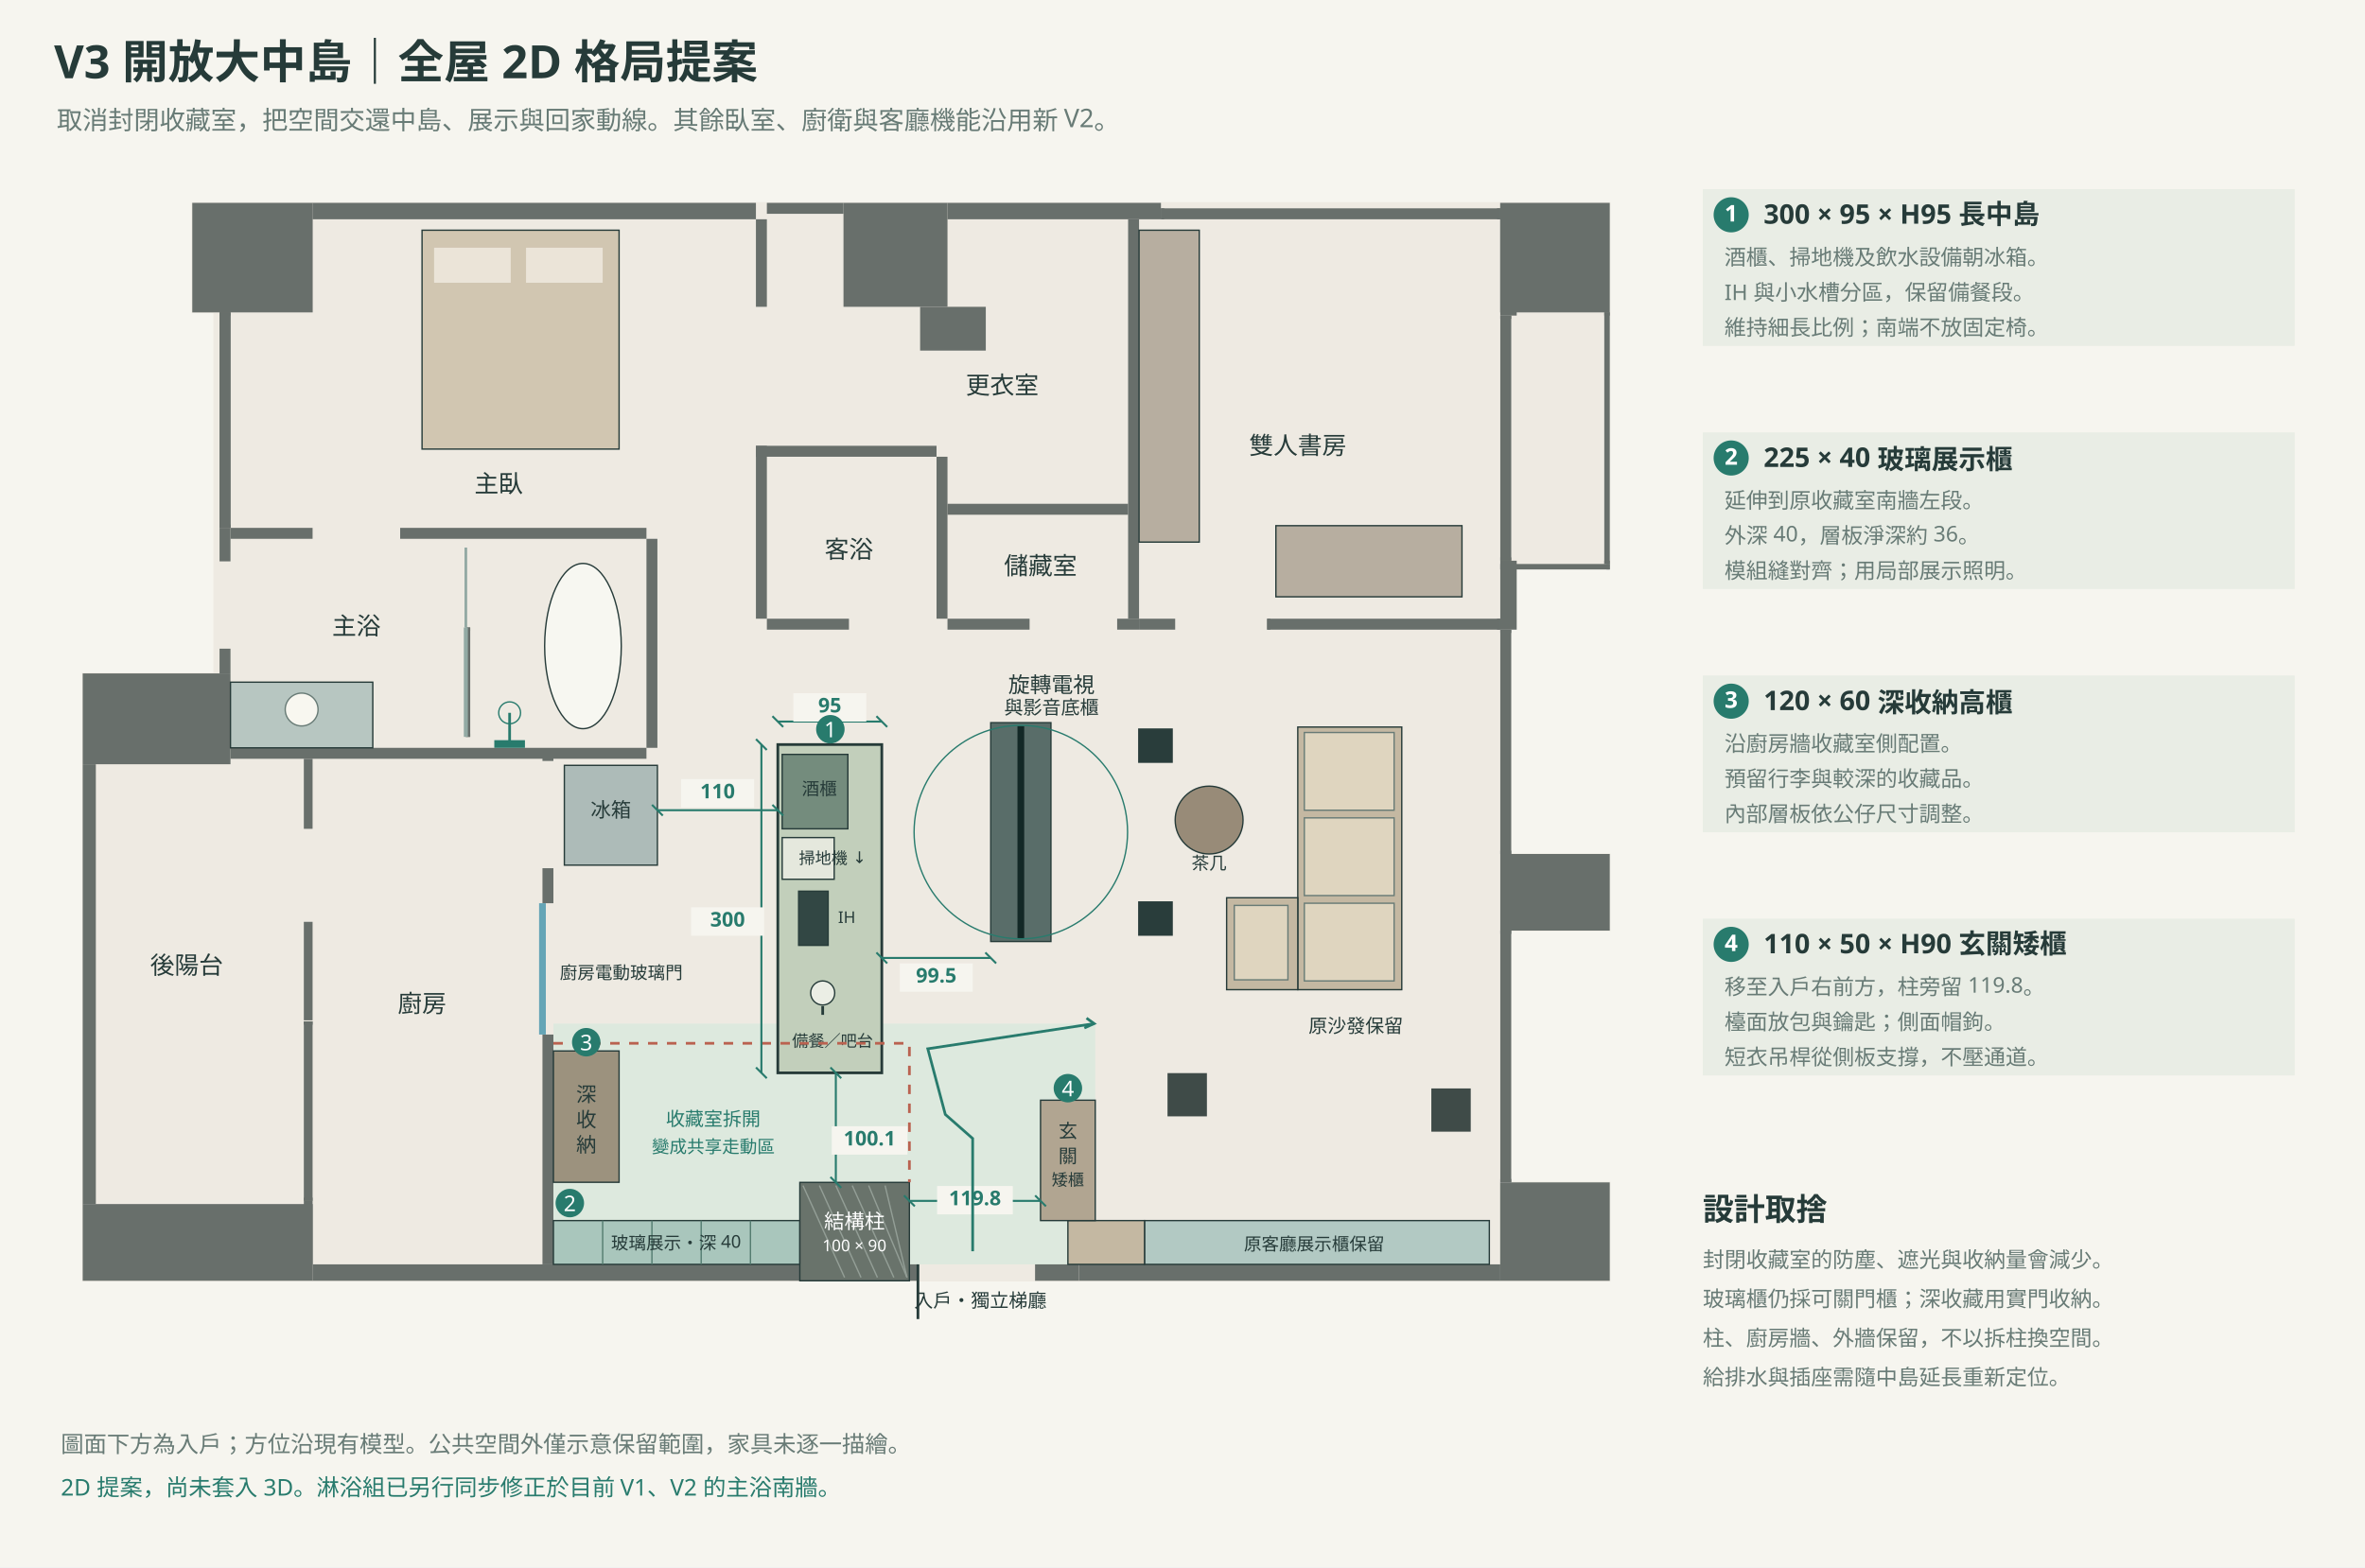
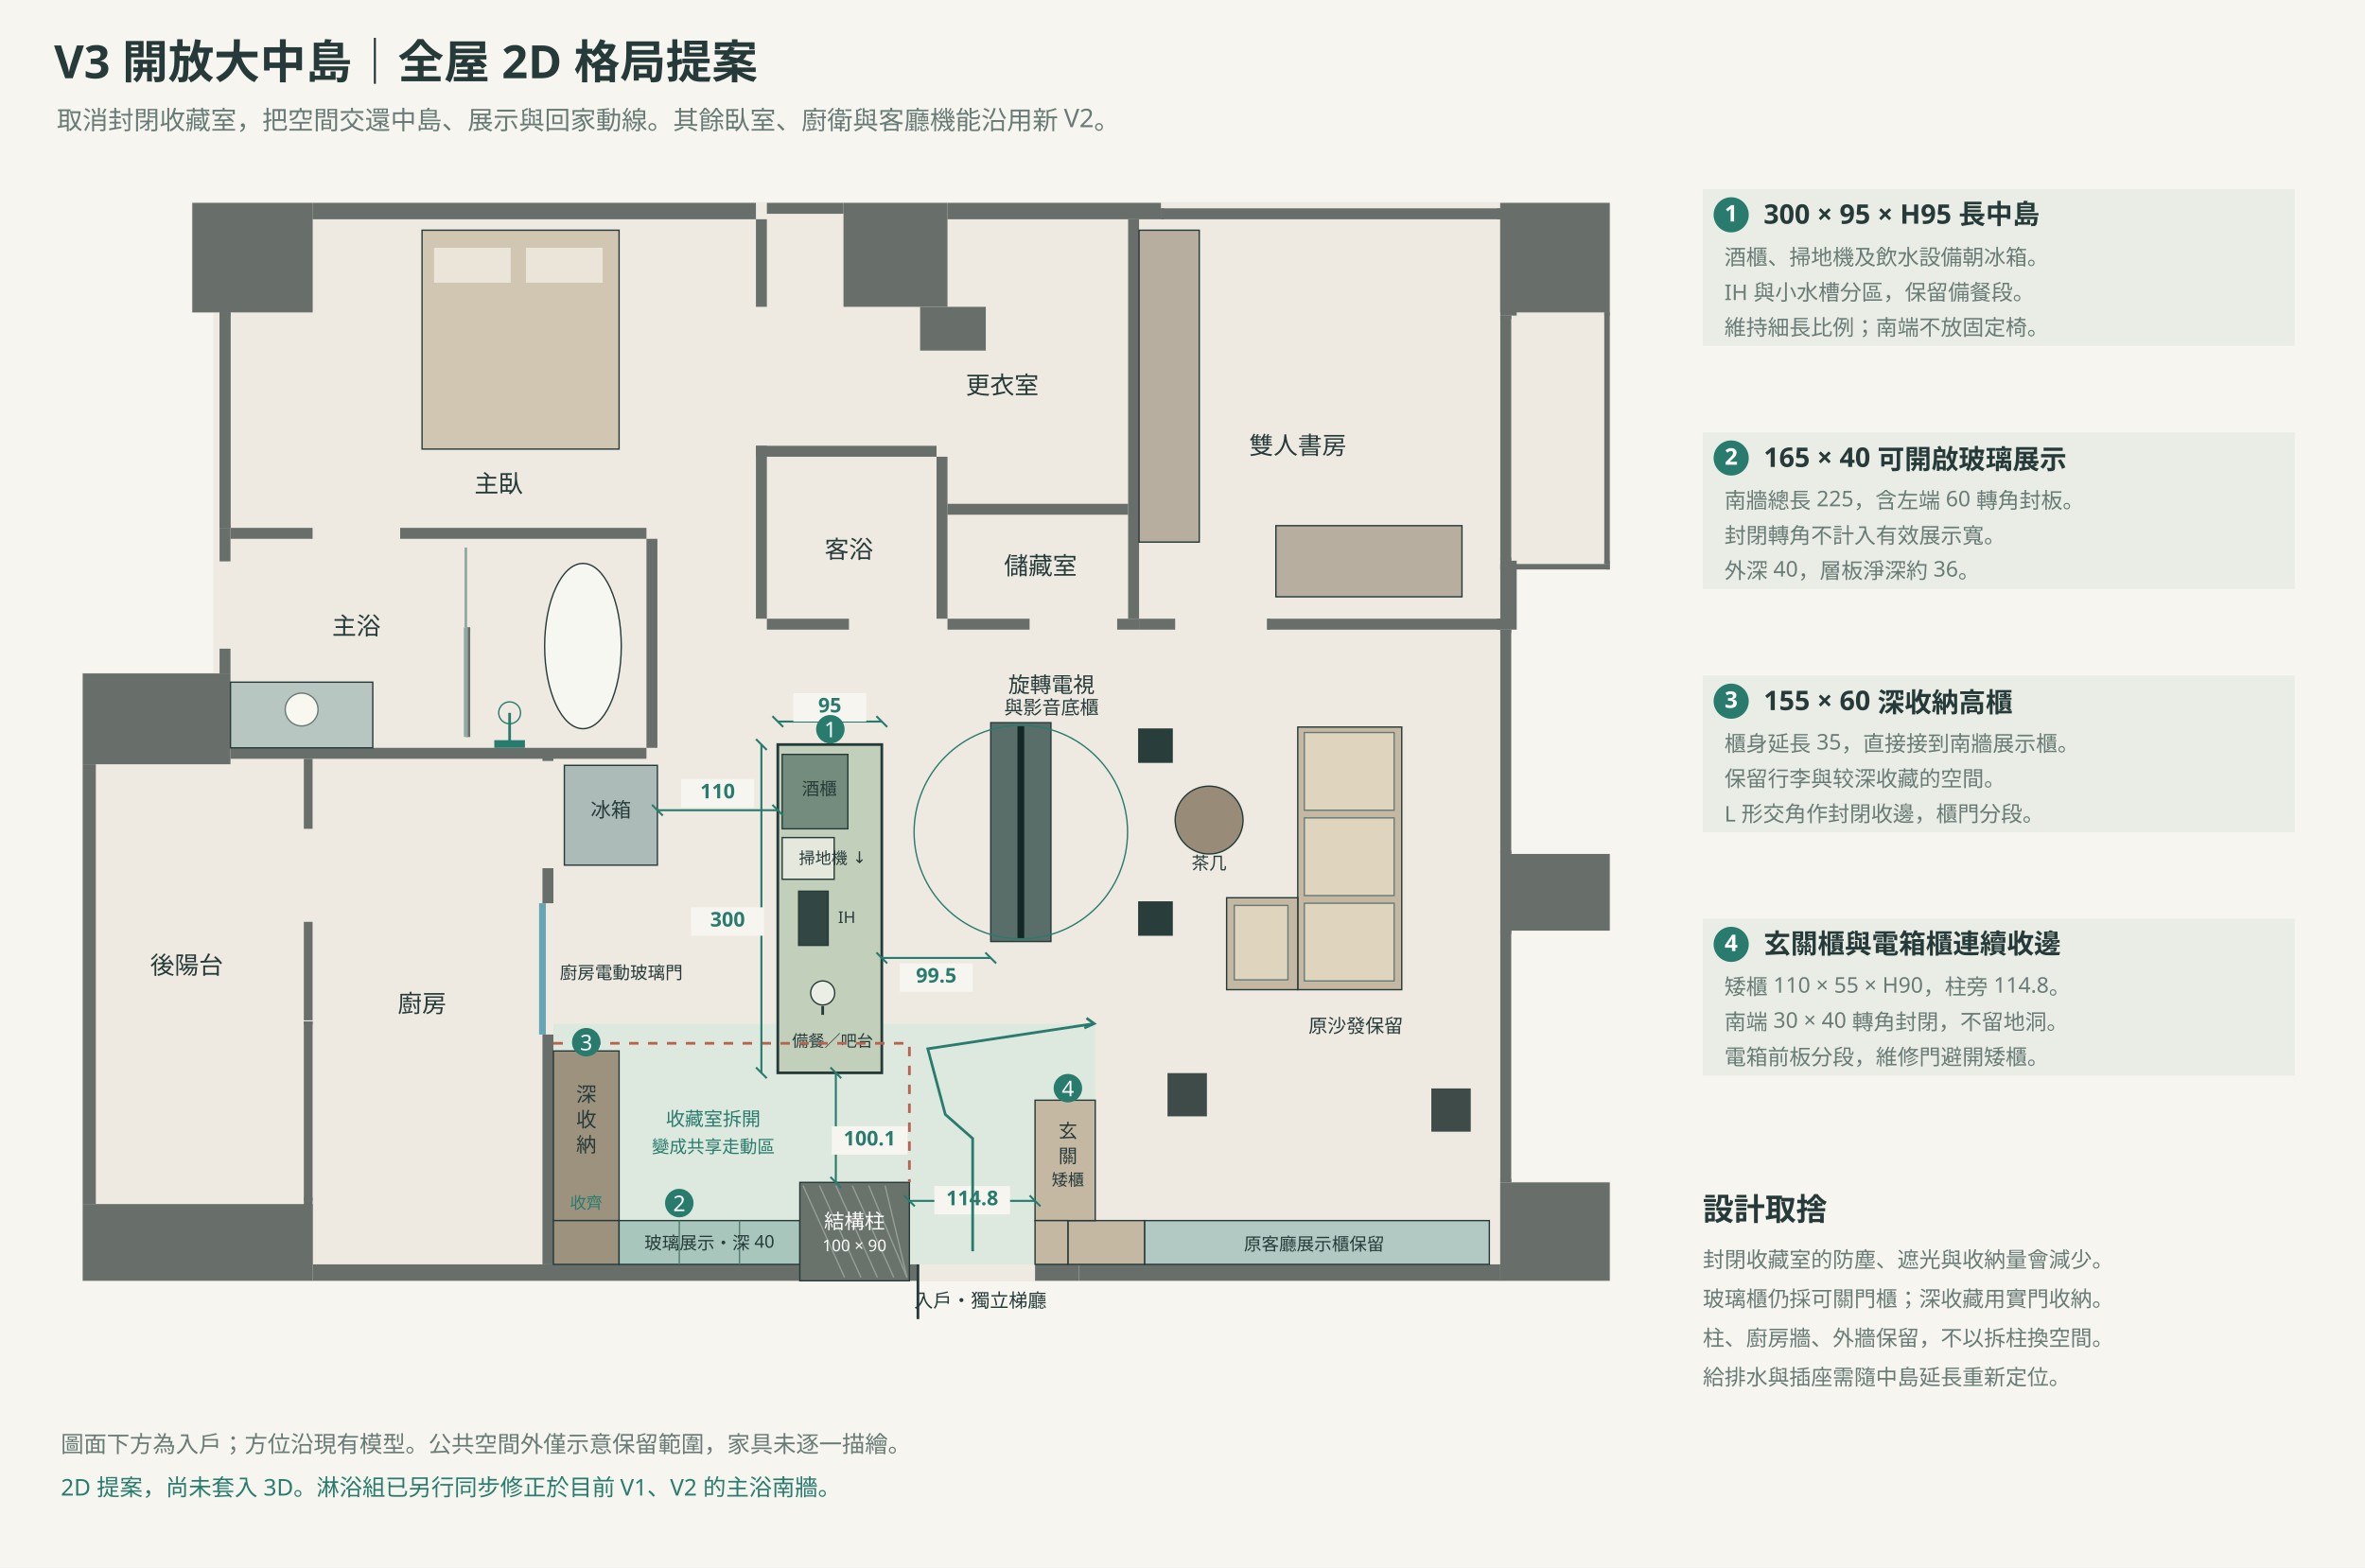
<svg xmlns="http://www.w3.org/2000/svg" width="1750" height="1160" viewBox="0 0 1750 1160" font-family="Microsoft JhengHei, sans-serif">
  <rect width="100%" height="100%" fill="#f6f5ef" />
  <text x="40.00" y="57.92" font-size="34" fill="#263b39" text-anchor="start" font-weight="700">V3 開放大中島｜全屋 2D 格局提案</text>
  <text x="42.00" y="95.72" font-size="19" fill="#687b76" text-anchor="start" font-weight="400">取消封閉收藏室，把空間交還中島、展示與回家動線。其餘臥室、廚衛與客廳機能沿用新 V2。</text>
  <polyline points="142.20,150.15 1191.15,150.15 1191.15,417.45 1110.15,417.45 1110.15,632.10 1191.15,632.10 1191.15,688.80 1110.15,688.80 1110.15,875.10 1191.15,875.10 1191.15,948.00 591.75,948.00 61.20,948.00 61.20,498.45 158.40,498.45 158.40,231.15 142.20,231.15 142.20,150.15" fill="none" stroke="#eeeae2" stroke-width="1" />
  <polygon points="142.20,150.15 1191.15,150.15 1191.15,417.45 1110.15,417.45 1110.15,632.10 1191.15,632.10 1191.15,688.80 1110.15,688.80 1110.15,875.10 1191.15,875.10 1191.15,948.00 591.75,948.00 61.20,948.00 61.20,498.45 158.40,498.45 158.40,231.15 142.20,231.15" fill="#eeeae2" />
  <rect x="409.50" y="757.65" width="400.95" height="178.20" fill="#dde9de" stroke="none" stroke-width="1" />
  <rect x="624.15" y="150.15" width="76.95" height="76.95" fill="#686f6b" stroke="none" stroke-width="1" />
  <rect x="142.28" y="150.15" width="89.10" height="81.08" fill="#686f6b" stroke="none" stroke-width="1" />
  <rect x="1110.07" y="150.15" width="81.08" height="81.08" fill="#686f6b" stroke="none" stroke-width="1" />
  <rect x="61.20" y="891.22" width="170.18" height="56.78" fill="#686f6b" stroke="none" stroke-width="1" />
  <rect x="1110.07" y="875.18" width="81.08" height="72.82" fill="#686f6b" stroke="none" stroke-width="1" />
  <rect x="591.83" y="875.18" width="81.08" height="72.82" fill="#686f6b" stroke="none" stroke-width="1" />
  <rect x="231.30" y="150.15" width="328.05" height="12.15" fill="#686f6b" stroke="none" stroke-width="1" />
  <rect x="859.05" y="154.20" width="251.10" height="8.10" fill="#686f6b" stroke="none" stroke-width="1" />
  <rect x="859.05" y="154.20" width="2.43" height="8.10" fill="#686f6b" stroke="none" stroke-width="1" />
  <rect x="1107.72" y="154.20" width="2.43" height="8.10" fill="#686f6b" stroke="none" stroke-width="1" />
  <rect x="861.48" y="157.03" width="246.24" height="2.43" fill="#686f6b" stroke="none" stroke-width="1" />
  <rect x="701.10" y="150.15" width="157.95" height="12.15" fill="#686f6b" stroke="none" stroke-width="1" />
  <rect x="559.35" y="162.30" width="8.10" height="64.80" fill="#686f6b" stroke="none" stroke-width="1" />
  <rect x="567.45" y="150.15" width="56.70" height="8.10" fill="#686f6b" stroke="none" stroke-width="1" />
  <rect x="559.35" y="329.97" width="8.10" height="127.98" fill="#686f6b" stroke="none" stroke-width="1" />
  <rect x="162.45" y="231.15" width="8.10" height="159.57" fill="#686f6b" stroke="none" stroke-width="1" />
  <rect x="162.45" y="231.15" width="8.10" height="159.57" fill="#686f6b" stroke="none" stroke-width="1" />
  <rect x="162.45" y="231.15" width="8.10" height="2.43" fill="#686f6b" stroke="none" stroke-width="1" />
  <rect x="162.45" y="388.29" width="8.10" height="2.43" fill="#686f6b" stroke="none" stroke-width="1" />
  <rect x="165.29" y="233.58" width="2.43" height="154.71" fill="#686f6b" stroke="none" stroke-width="1" />
  <rect x="162.45" y="390.72" width="8.10" height="24.79" fill="#686f6b" stroke="none" stroke-width="1" />
  <rect x="162.45" y="480.14" width="8.10" height="18.31" fill="#686f6b" stroke="none" stroke-width="1" />
  <rect x="61.20" y="498.45" width="109.35" height="67.23" fill="#686f6b" stroke="none" stroke-width="1" />
  <rect x="61.20" y="565.68" width="9.72" height="325.62" fill="#686f6b" stroke="none" stroke-width="1" />
  <rect x="231.30" y="935.85" width="360.45" height="12.15" fill="#686f6b" stroke="none" stroke-width="1" />
  <rect x="798.30" y="935.85" width="311.85" height="12.15" fill="#686f6b" stroke="none" stroke-width="1" />
  <rect x="672.75" y="935.85" width="6.48" height="12.15" fill="#686f6b" stroke="none" stroke-width="1" />
  <rect x="765.90" y="935.85" width="32.40" height="12.15" fill="#686f6b" stroke="none" stroke-width="1" />
  <rect x="1110.15" y="162.30" width="12.15" height="71.28" fill="#686f6b" stroke="none" stroke-width="1" />
  <rect x="1110.15" y="233.58" width="8.10" height="181.44" fill="#686f6b" stroke="none" stroke-width="1" />
  <rect x="1110.15" y="233.58" width="8.10" height="2.43" fill="#686f6b" stroke="none" stroke-width="1" />
  <rect x="1110.15" y="412.59" width="8.10" height="2.43" fill="#686f6b" stroke="none" stroke-width="1" />
  <rect x="1112.99" y="236.01" width="2.43" height="176.58" fill="#686f6b" stroke="none" stroke-width="1" />
  <rect x="1110.15" y="415.02" width="12.15" height="51.03" fill="#686f6b" stroke="none" stroke-width="1" />
  <rect x="1110.15" y="466.05" width="8.10" height="166.05" fill="#686f6b" stroke="none" stroke-width="1" />
  <rect x="1110.15" y="466.05" width="8.10" height="2.43" fill="#686f6b" stroke="none" stroke-width="1" />
  <rect x="1110.15" y="629.67" width="8.10" height="2.43" fill="#686f6b" stroke="none" stroke-width="1" />
  <rect x="1112.99" y="468.48" width="2.43" height="161.19" fill="#686f6b" stroke="none" stroke-width="1" />
  <rect x="1110.15" y="632.10" width="81.00" height="56.70" fill="#686f6b" stroke="none" stroke-width="1" />
  <rect x="1110.15" y="688.80" width="8.10" height="186.30" fill="#686f6b" stroke="none" stroke-width="1" />
  <rect x="1110.15" y="688.80" width="8.10" height="2.43" fill="#686f6b" stroke="none" stroke-width="1" />
  <rect x="1110.15" y="872.67" width="8.10" height="2.43" fill="#686f6b" stroke="none" stroke-width="1" />
  <rect x="1112.99" y="691.23" width="2.43" height="181.44" fill="#686f6b" stroke="none" stroke-width="1" />
  <rect x="1187.10" y="231.15" width="4.05" height="186.30" fill="#686f6b" stroke="none" stroke-width="1" />
  <rect x="1187.10" y="231.15" width="4.05" height="2.43" fill="#686f6b" stroke="none" stroke-width="1" />
  <rect x="1187.10" y="415.02" width="4.05" height="2.43" fill="#686f6b" stroke="none" stroke-width="1" />
  <rect x="1188.52" y="233.58" width="1.22" height="181.44" fill="#686f6b" stroke="none" stroke-width="1" />
  <rect x="1110.15" y="417.45" width="81.00" height="4.05" fill="#686f6b" stroke="none" stroke-width="1" />
  <rect x="1110.15" y="417.45" width="2.43" height="4.05" fill="#686f6b" stroke="none" stroke-width="1" />
  <rect x="1188.72" y="417.45" width="2.43" height="4.05" fill="#686f6b" stroke="none" stroke-width="1" />
  <rect x="1112.58" y="418.87" width="76.14" height="1.22" fill="#686f6b" stroke="none" stroke-width="1" />
  <rect x="296.10" y="390.72" width="182.25" height="8.10" fill="#686f6b" stroke="none" stroke-width="1" />
  <rect x="170.55" y="390.72" width="60.75" height="8.10" fill="#686f6b" stroke="none" stroke-width="1" />
  <rect x="478.35" y="398.82" width="8.10" height="154.71" fill="#686f6b" stroke="none" stroke-width="1" />
  <rect x="170.55" y="553.53" width="307.80" height="8.10" fill="#686f6b" stroke="none" stroke-width="1" />
  <rect x="559.35" y="329.97" width="133.65" height="8.10" fill="#686f6b" stroke="none" stroke-width="1" />
  <rect x="693.00" y="338.07" width="8.10" height="119.88" fill="#686f6b" stroke="none" stroke-width="1" />
  <rect x="567.45" y="457.95" width="60.75" height="8.10" fill="#686f6b" stroke="none" stroke-width="1" />
  <rect x="701.10" y="372.90" width="133.65" height="8.10" fill="#686f6b" stroke="none" stroke-width="1" />
  <rect x="834.75" y="162.30" width="8.10" height="295.65" fill="#686f6b" stroke="none" stroke-width="1" />
  <rect x="701.10" y="457.95" width="60.75" height="8.10" fill="#686f6b" stroke="none" stroke-width="1" />
  <rect x="826.65" y="457.95" width="16.20" height="8.10" fill="#686f6b" stroke="none" stroke-width="1" />
  <rect x="842.85" y="457.95" width="26.73" height="8.10" fill="#686f6b" stroke="none" stroke-width="1" />
  <rect x="937.62" y="457.95" width="172.53" height="8.10" fill="#686f6b" stroke="none" stroke-width="1" />
  <rect x="937.62" y="457.95" width="2.43" height="8.10" fill="#686f6b" stroke="none" stroke-width="1" />
  <rect x="1107.72" y="457.95" width="2.43" height="8.10" fill="#686f6b" stroke="none" stroke-width="1" />
  <rect x="940.05" y="460.79" width="167.67" height="2.43" fill="#686f6b" stroke="none" stroke-width="1" />
  <rect x="401.40" y="560.82" width="8.10" height="2.43" fill="#686f6b" stroke="none" stroke-width="1" />
  <rect x="401.40" y="642.63" width="8.10" height="25.92" fill="#686f6b" stroke="none" stroke-width="1" />
  <rect x="401.40" y="765.75" width="8.10" height="170.10" fill="#686f6b" stroke="none" stroke-width="1" />
  <rect x="224.82" y="561.63" width="6.48" height="51.84" fill="#686f6b" stroke="none" stroke-width="1" />
  <rect x="224.82" y="682.32" width="6.48" height="72.90" fill="#686f6b" stroke="none" stroke-width="1" />
  <rect x="224.82" y="756.03" width="6.48" height="132.84" fill="#686f6b" stroke="none" stroke-width="1" />
  <rect x="224.82" y="756.03" width="6.48" height="2.43" fill="#686f6b" stroke="none" stroke-width="1" />
  <rect x="224.82" y="886.44" width="6.48" height="2.43" fill="#686f6b" stroke="none" stroke-width="1" />
  <rect x="227.09" y="758.46" width="1.94" height="127.98" fill="#686f6b" stroke="none" stroke-width="1" />
  <rect x="224.82" y="888.87" width="6.48" height="46.98" fill="#686f6b" stroke="none" stroke-width="1" />
  <rect x="680.85" y="227.10" width="48.60" height="32.40" fill="#686f6b" stroke="none" stroke-width="1" />
  <rect x="344.70" y="464.43" width="3.24" height="81.00" fill="#686f6b" stroke="none" stroke-width="1" />
  <rect x="344.70" y="464.43" width="3.24" height="2.43" fill="#686f6b" stroke="none" stroke-width="1" />
  <rect x="344.70" y="543.00" width="3.24" height="2.43" fill="#686f6b" stroke="none" stroke-width="1" />
  <rect x="345.83" y="466.86" width="0.97" height="76.14" fill="#686f6b" stroke="none" stroke-width="1" />
  <rect x="417.60" y="566.49" width="68.85" height="73.87" fill="#adbbb8" stroke="#263b39" stroke-width="1" />
  <text x="452.03" y="604.80" font-size="15" fill="#263b39" text-anchor="middle" font-weight="400">冰箱</text>
  <rect x="960.30" y="538.14" width="76.95" height="194.40" fill="#c4b8a2" stroke="#263b39" stroke-width="1" />
  <rect x="907.65" y="664.50" width="52.65" height="68.04" fill="#c4b8a2" stroke="#263b39" stroke-width="1" />
  <rect x="965.16" y="542.19" width="66.42" height="57.51" fill="#dfd5bf" stroke="#687b76" stroke-width="1" />
  <rect x="965.16" y="605.37" width="66.42" height="57.51" fill="#dfd5bf" stroke="#687b76" stroke-width="1" />
  <rect x="965.16" y="668.55" width="66.42" height="57.51" fill="#dfd5bf" stroke="#687b76" stroke-width="1" />
  <rect x="913.32" y="670.17" width="39.69" height="55.08" fill="#dfd5bf" stroke="#687b76" stroke-width="1" />
  <text x="1003.23" y="764.30" font-size="14" fill="#263b39" text-anchor="middle" font-weight="400">原沙發保留</text>
  <rect x="733.10" y="534.90" width="44.55" height="162.00" fill="#596d69" stroke="#263b39" stroke-width="1" />
  <polyline points="755.37,537.33 755.37,694.47" fill="none" stroke="#132826" stroke-width="5" />
  <text x="778.05" y="512.53" font-size="16" fill="#263b39" text-anchor="middle" font-weight="400">旋轉電視</text>
  <text x="778.05" y="528.59" font-size="14" fill="#263b39" text-anchor="middle" font-weight="400">與影音底櫃</text>
  <circle cx="755.37" cy="615.90" r="78.98" fill="none" stroke="#287b6d" stroke-width="1" />
  <rect x="842.16" y="539.15" width="25.68" height="25.52" fill="#293d3b" stroke="none" stroke-width="1" />
  <rect x="842.16" y="667.13" width="25.68" height="25.52" fill="#293d3b" stroke="none" stroke-width="1" />
  <circle cx="894.69" cy="606.99" r="25.11" fill="#988b78" stroke="#263b39" stroke-width="1" />
  <text x="894.69" y="643.54" font-size="13" fill="#263b39" text-anchor="middle" font-weight="400">茶几</text>
  <rect x="863.91" y="794.30" width="29.16" height="32.00" fill="#3f4b48" stroke="none" stroke-width="1" />
  <rect x="1059.12" y="805.64" width="29.16" height="32.00" fill="#3f4b48" stroke="none" stroke-width="1" />
  <rect x="846.90" y="903.45" width="255.15" height="32.40" fill="#b2c9c3" stroke="#263b39" stroke-width="1" />
  <text x="972.45" y="925.42" font-size="13" fill="#263b39" text-anchor="middle" font-weight="400">原客廳展示櫃保留</text>
  <rect x="790.20" y="903.45" width="56.70" height="32.40" fill="#c4b8a2" stroke="#263b39" stroke-width="1" />
  <polyline points="401.40,668.55 401.40,765.75" fill="none" stroke="#65a5b6" stroke-width="5" />
  <text x="459.72" y="724.54" font-size="13" fill="#263b39" text-anchor="middle" font-weight="400">廚房電動玻璃門</text>
  <rect x="312.30" y="170.40" width="145.80" height="162.00" fill="#d1c6b1" stroke="#263b39" stroke-width="1" />
  <rect x="321.21" y="183.36" width="56.70" height="25.92" fill="#ebe4d8" stroke="none" stroke-width="1" />
  <rect x="389.25" y="183.36" width="56.70" height="25.92" fill="#ebe4d8" stroke="none" stroke-width="1" />
  <rect x="842.85" y="170.40" width="44.55" height="230.85" fill="#b7aea0" stroke="#263b39" stroke-width="1" />
  <rect x="944.10" y="389.10" width="137.70" height="52.65" fill="#b7aea0" stroke="#263b39" stroke-width="1" />
  <rect x="170.55" y="504.93" width="105.30" height="48.60" fill="#b7c6c1" stroke="#263b39" stroke-width="1" />
  <circle cx="223.20" cy="525.18" r="12.15" fill="#f8f7f0" stroke="#687b76" stroke-width="1" />
  <ellipse cx="431.37" cy="478.2" rx="28.35" ry="61.155" fill="#f7f7f1" stroke="#263b39" />
  <rect x="365.76" y="547.86" width="22.68" height="5.67" fill="#287b6d" stroke="none" stroke-width="1" />
  <polyline points="377.10,548.67 377.10,527.61" fill="none" stroke="#287b6d" stroke-width="2" />
  <circle cx="377.10" cy="527.61" r="8.10" fill="none" stroke="#287b6d" stroke-width="1" />
  <polyline points="344.70,405.30 344.70,464.43" fill="none" stroke="#93aaa4" stroke-width="2" />
  <polyline points="344.70,464.43 344.70,545.43" fill="none" stroke="#93aaa4" stroke-width="3" />
  <text x="369.00" y="364.44" font-size="18" fill="#263b39" text-anchor="middle" font-weight="400">主臥</text>
  <text x="741.60" y="291.54" font-size="18" fill="#263b39" text-anchor="middle" font-weight="400">更衣室</text>
  <text x="960.30" y="336.09" font-size="18" fill="#263b39" text-anchor="middle" font-weight="400">雙人書房</text>
  <text x="628.20" y="413.04" font-size="18" fill="#263b39" text-anchor="middle" font-weight="400">客浴</text>
  <text x="769.95" y="425.19" font-size="18" fill="#263b39" text-anchor="middle" font-weight="400">儲藏室</text>
  <text x="263.70" y="469.74" font-size="18" fill="#263b39" text-anchor="middle" font-weight="400">主浴</text>
  <text x="312.30" y="749.19" font-size="18" fill="#263b39" text-anchor="middle" font-weight="400">廚房</text>
  <text x="138.15" y="720.84" font-size="18" fill="#263b39" text-anchor="middle" font-weight="400">後陽台</text>
  <rect x="591.83" y="875.18" width="81.08" height="72.82" fill="#69736b" stroke="#263b39" stroke-width="1" />
  <polyline points="594.18,877.53 624.96,945.57" fill="none" stroke="#939e96" stroke-width="1" />
  <polyline points="606.33,877.53 637.11,945.57" fill="none" stroke="#939e96" stroke-width="1" />
  <polyline points="618.48,877.53 649.26,945.57" fill="none" stroke="#939e96" stroke-width="1" />
  <polyline points="630.63,877.53 661.41,945.57" fill="none" stroke="#939e96" stroke-width="1" />
  <polyline points="642.78,877.53 671.13,945.57" fill="none" stroke="#939e96" stroke-width="1" />
  <polyline points="654.93,877.53 671.13,945.57" fill="none" stroke="#939e96" stroke-width="1" />
  <text x="632.25" y="909.36" font-size="15" fill="#ffffff" text-anchor="middle" font-weight="400">結構柱</text>
  <text x="632.25" y="926.16" font-size="12" fill="#ffffff" text-anchor="middle" font-weight="400">100 × 90</text>
  <rect x="575.55" y="551.10" width="76.95" height="243.00" fill="#c2cfbb" stroke="#263b39" stroke-width="2" />
  <rect x="578.79" y="558.39" width="48.60" height="55.08" fill="#748c7d" stroke="#263b39" stroke-width="1" />
  <text x="606.33" y="588.46" font-size="13" fill="#263b39" text-anchor="middle" font-weight="400">酒櫃</text>
  <rect x="578.79" y="619.95" width="38.48" height="30.86" fill="#e5e8dd" stroke="#263b39" stroke-width="1" />
  <text x="616.05" y="639.42" font-size="12" fill="#263b39" text-anchor="middle" font-weight="400">掃地機 ↓</text>
  <rect x="590.94" y="659.64" width="21.87" height="40.10" fill="#324744" stroke="#263b39" stroke-width="1" />
  <text x="626.58" y="683.16" font-size="12" fill="#263b39" text-anchor="middle" font-weight="400">IH</text>
  <circle cx="608.76" cy="734.97" r="8.91" fill="#ebeee5" stroke="#263b39" stroke-width="1" />
  <polyline points="608.76,744.69 608.76,751.17" fill="none" stroke="#263b39" stroke-width="2" />
  <text x="616.05" y="774.69" font-size="12" fill="#263b39" text-anchor="middle" font-weight="400">備餐／吧台</text>
-   <rect x="409.50" y="777.90" width="48.60" height="97.20" fill="#9c927e" stroke="#263b39" stroke-width="1" />
+   <rect x="409.50" y="777.90" width="48.60" height="125.55" fill="#9c927e" stroke="#263b39" stroke-width="1" />
+   <text x="433.80" y="894.57" font-size="12" fill="#287b6d" text-anchor="middle" font-weight="400">收齊</text>
  <text x="433.80" y="815.40" font-size="15" fill="#263b39" text-anchor="middle" font-weight="400">深</text>
  <text x="433.80" y="834.03" font-size="15" fill="#263b39" text-anchor="middle" font-weight="400">收</text>
  <text x="433.80" y="852.66" font-size="15" fill="#263b39" text-anchor="middle" font-weight="400">納</text>
-   <rect x="409.50" y="903.45" width="182.25" height="32.40" fill="#a9c6bc" stroke="#263b39" stroke-width="1" />
-   <polyline points="445.95,903.45 445.95,935.85" fill="none" stroke="#547c70" stroke-width="1" />
-   <polyline points="482.40,903.45 482.40,935.85" fill="none" stroke="#547c70" stroke-width="1" />
-   <polyline points="518.85,903.45 518.85,935.85" fill="none" stroke="#547c70" stroke-width="1" />
-   <polyline points="555.30,903.45 555.30,935.85" fill="none" stroke="#547c70" stroke-width="1" />
-   <text x="500.22" y="924.61" font-size="13" fill="#263b39" text-anchor="middle" font-weight="400">玻璃展示・深 40</text>
-   <rect x="769.95" y="814.35" width="40.50" height="89.10" fill="#b1a591" stroke="#263b39" stroke-width="1" />
+   <rect x="409.50" y="903.45" width="48.60" height="32.40" fill="#9c927e" stroke="#263b39" stroke-width="1" />
+   <rect x="458.10" y="903.45" width="133.65" height="32.40" fill="#a9c6bc" stroke="#263b39" stroke-width="1" />
+   <polyline points="502.65,903.45 502.65,935.85" fill="none" stroke="#547c70" stroke-width="1" />
+   <polyline points="547.20,903.45 547.20,935.85" fill="none" stroke="#547c70" stroke-width="1" />
+   <text x="524.92" y="924.61" font-size="13" fill="#263b39" text-anchor="middle" font-weight="400">玻璃展示・深 40</text>
+   <rect x="765.90" y="814.35" width="44.55" height="89.10" fill="#c4b8a2" stroke="#263b39" stroke-width="1" />
+   <rect x="765.90" y="903.45" width="24.30" height="32.40" fill="#c4b8a2" stroke="#263b39" stroke-width="1" />
  <text x="790.20" y="842.06" font-size="14" fill="#263b39" text-anchor="middle" font-weight="400">玄</text>
  <text x="790.20" y="860.69" font-size="14" fill="#263b39" text-anchor="middle" font-weight="400">關</text>
  <text x="790.20" y="877.56" font-size="12" fill="#263b39" text-anchor="middle" font-weight="400">矮櫃</text>
  <polyline points="409.50,772.23 672.91,772.23 672.91,875.10" fill="none" stroke="#ba6250" stroke-width="2" stroke-dasharray="7 7" />
  <polyline points="486.45,599.70 575.55,599.70" fill="none" stroke="#287b6d" stroke-width="1.5" />
  <polyline points="482.45,595.70 490.45,603.70" fill="none" stroke="#287b6d" stroke-width="1.5" />
  <polyline points="571.55,595.70 579.55,603.70" fill="none" stroke="#287b6d" stroke-width="1.5" />
  <rect x="504.00" y="576.70" width="54.00" height="21.00" fill="#f6f5ef" stroke="none" stroke-width="1" />
  <text x="531.00" y="590.90" font-size="15" fill="#287b6d" text-anchor="middle" font-weight="700">110</text>
  <polyline points="652.50,709.05 733.10,709.05" fill="none" stroke="#287b6d" stroke-width="1.5" />
  <polyline points="648.50,705.05 656.50,713.05" fill="none" stroke="#287b6d" stroke-width="1.5" />
  <polyline points="729.10,705.05 737.10,713.05" fill="none" stroke="#287b6d" stroke-width="1.5" />
  <rect x="665.80" y="713.05" width="54.00" height="21.00" fill="#f6f5ef" stroke="none" stroke-width="1" />
  <text x="692.80" y="727.25" font-size="15" fill="#287b6d" text-anchor="middle" font-weight="700">99.5</text>
  <polyline points="575.55,534.09 652.50,534.09" fill="none" stroke="#287b6d" stroke-width="1.5" />
  <polyline points="571.55,530.09 579.55,538.09" fill="none" stroke="#287b6d" stroke-width="1.5" />
  <polyline points="648.50,530.09 656.50,538.09" fill="none" stroke="#287b6d" stroke-width="1.5" />
  <rect x="587.03" y="513.09" width="54.00" height="21.00" fill="#f6f5ef" stroke="none" stroke-width="1" />
  <text x="614.03" y="527.29" font-size="15" fill="#287b6d" text-anchor="middle" font-weight="700">95</text>
  <polyline points="563.40,551.10 563.40,794.10" fill="none" stroke="#287b6d" stroke-width="1.5" />
  <polyline points="559.40,547.10 567.40,555.10" fill="none" stroke="#287b6d" stroke-width="1.5" />
  <polyline points="559.40,790.10 567.40,798.10" fill="none" stroke="#287b6d" stroke-width="1.5" />
  <rect x="511.40" y="671.60" width="54.00" height="21.00" fill="#f6f5ef" stroke="none" stroke-width="1" />
  <text x="538.40" y="685.80" font-size="15" fill="#287b6d" text-anchor="middle" font-weight="700">300</text>
  <polyline points="618.48,794.10 618.48,875.18" fill="none" stroke="#287b6d" stroke-width="1.5" />
  <polyline points="614.48,790.10 622.48,798.10" fill="none" stroke="#287b6d" stroke-width="1.5" />
  <polyline points="614.48,871.18 622.48,879.18" fill="none" stroke="#287b6d" stroke-width="1.5" />
  <rect x="615.48" y="833.64" width="56.00" height="21.00" fill="#f6f5ef" stroke="none" stroke-width="1" />
  <text x="643.48" y="847.84" font-size="15" fill="#287b6d" text-anchor="middle" font-weight="700">100.1</text>
-   <polyline points="672.91,888.87 769.95,888.87" fill="none" stroke="#287b6d" stroke-width="1.5" />
+   <polyline points="672.91,888.87 765.90,888.87" fill="none" stroke="#287b6d" stroke-width="1.5" />
  <polyline points="668.91,884.87 676.91,892.87" fill="none" stroke="#287b6d" stroke-width="1.5" />
-   <polyline points="765.95,884.87 773.95,892.87" fill="none" stroke="#287b6d" stroke-width="1.5" />
-   <rect x="693.43" y="877.87" width="56.00" height="21.00" fill="#f6f5ef" stroke="none" stroke-width="1" />
-   <text x="721.43" y="892.07" font-size="15" fill="#287b6d" text-anchor="middle" font-weight="700">119.8</text>
+   <polyline points="761.90,884.87 769.90,892.87" fill="none" stroke="#287b6d" stroke-width="1.5" />
+   <rect x="691.41" y="877.87" width="56.00" height="21.00" fill="#f6f5ef" stroke="none" stroke-width="1" />
+   <text x="719.41" y="892.07" font-size="15" fill="#287b6d" text-anchor="middle" font-weight="700">114.8</text>
  <polyline points="719.73,926.13 719.73,842.70 699.48,824.88 686.52,776.28 809.64,757.65" fill="none" stroke="#287b6d" stroke-width="2" />
  <polyline points="803.97,753.60 809.64,757.65 802.35,760.89" fill="none" stroke="#287b6d" stroke-width="2" />
  <text x="527.76" y="833.15" font-size="14" fill="#287b6d" text-anchor="middle" font-weight="400">收藏室拆開</text>
  <text x="527.76" y="853.33" font-size="13" fill="#287b6d" text-anchor="middle" font-weight="400">變成共享走動區</text>
  <circle cx="614.43" cy="539.76" r="10.53" fill="#287b6d" stroke="none" stroke-width="1" />
  <text x="614.43" y="545.74" font-size="16" fill="#ffffff" text-anchor="middle" font-weight="400">1</text>
-   <circle cx="421.65" cy="890.49" r="10.53" fill="#287b6d" stroke="none" stroke-width="1" />
-   <text x="421.65" y="896.47" font-size="16" fill="#ffffff" text-anchor="middle" font-weight="400">2</text>
+   <circle cx="502.65" cy="890.49" r="10.53" fill="#287b6d" stroke="none" stroke-width="1" />
+   <text x="502.65" y="896.47" font-size="16" fill="#ffffff" text-anchor="middle" font-weight="400">2</text>
  <circle cx="433.80" cy="771.42" r="10.53" fill="#287b6d" stroke="none" stroke-width="1" />
  <text x="433.80" y="777.40" font-size="16" fill="#ffffff" text-anchor="middle" font-weight="400">3</text>
  <circle cx="790.20" cy="805.44" r="10.53" fill="#287b6d" stroke="none" stroke-width="1" />
  <text x="790.20" y="811.42" font-size="16" fill="#ffffff" text-anchor="middle" font-weight="400">4</text>
  <polyline points="679.23,935.85 679.23,976.35" fill="none" stroke="#263b39" stroke-width="2" />
  <text x="725.40" y="967.61" font-size="14" fill="#263b39" text-anchor="middle" font-weight="400">入戶・獨立梯廳</text>
  <rect x="1260.00" y="140.00" width="438.00" height="116.00" fill="#e9ede5" stroke="none" stroke-width="1" />
  <circle cx="1281.00" cy="159.00" r="13.00" fill="#287b6d" stroke="none" stroke-width="1" />
  <text x="1281.00" y="163.96" font-size="17" fill="#ffffff" text-anchor="middle" font-weight="700">1</text>
  <text x="1305.00" y="165.60" font-size="20" fill="#263b39" text-anchor="start" font-weight="700">300 × 95 × H95 長中島</text>
  <text x="1276.00" y="196.08" font-size="16" fill="#687b76" text-anchor="start" font-weight="400">酒櫃、掃地機及飲水設備朝冰箱。</text>
  <text x="1276.00" y="222.08" font-size="16" fill="#687b76" text-anchor="start" font-weight="400">IH 與小水槽分區，保留備餐段。</text>
  <text x="1276.00" y="248.08" font-size="16" fill="#687b76" text-anchor="start" font-weight="400">維持細長比例；南端不放固定椅。</text>
  <rect x="1260.00" y="320.00" width="438.00" height="116.00" fill="#e9ede5" stroke="none" stroke-width="1" />
  <circle cx="1281.00" cy="339.00" r="13.00" fill="#287b6d" stroke="none" stroke-width="1" />
  <text x="1281.00" y="343.96" font-size="17" fill="#ffffff" text-anchor="middle" font-weight="700">2</text>
-   <text x="1305.00" y="345.60" font-size="20" fill="#263b39" text-anchor="start" font-weight="700">225 × 40 玻璃展示櫃</text>
-   <text x="1276.00" y="376.08" font-size="16" fill="#687b76" text-anchor="start" font-weight="400">延伸到原收藏室南牆左段。</text>
-   <text x="1276.00" y="402.08" font-size="16" fill="#687b76" text-anchor="start" font-weight="400">外深 40，層板淨深約 36。</text>
-   <text x="1276.00" y="428.08" font-size="16" fill="#687b76" text-anchor="start" font-weight="400">模組縫對齊；用局部展示照明。</text>
+   <text x="1305.00" y="345.60" font-size="20" fill="#263b39" text-anchor="start" font-weight="700">165 × 40 可開啟玻璃展示</text>
+   <text x="1276.00" y="376.08" font-size="16" fill="#687b76" text-anchor="start" font-weight="400">南牆總長 225，含左端 60 轉角封板。</text>
+   <text x="1276.00" y="402.08" font-size="16" fill="#687b76" text-anchor="start" font-weight="400">封閉轉角不計入有效展示寬。</text>
+   <text x="1276.00" y="428.08" font-size="16" fill="#687b76" text-anchor="start" font-weight="400">外深 40，層板淨深約 36。</text>
  <rect x="1260.00" y="500.00" width="438.00" height="116.00" fill="#e9ede5" stroke="none" stroke-width="1" />
  <circle cx="1281.00" cy="519.00" r="13.00" fill="#287b6d" stroke="none" stroke-width="1" />
  <text x="1281.00" y="523.96" font-size="17" fill="#ffffff" text-anchor="middle" font-weight="700">3</text>
-   <text x="1305.00" y="525.60" font-size="20" fill="#263b39" text-anchor="start" font-weight="700">120 × 60 深收納高櫃</text>
-   <text x="1276.00" y="556.08" font-size="16" fill="#687b76" text-anchor="start" font-weight="400">沿廚房牆收藏室側配置。</text>
-   <text x="1276.00" y="582.08" font-size="16" fill="#687b76" text-anchor="start" font-weight="400">預留行李與較深的收藏品。</text>
-   <text x="1276.00" y="608.08" font-size="16" fill="#687b76" text-anchor="start" font-weight="400">內部層板依公仔尺寸調整。</text>
+   <text x="1305.00" y="525.60" font-size="20" fill="#263b39" text-anchor="start" font-weight="700">155 × 60 深收納高櫃</text>
+   <text x="1276.00" y="556.08" font-size="16" fill="#687b76" text-anchor="start" font-weight="400">櫃身延長 35，直接接到南牆展示櫃。</text>
+   <text x="1276.00" y="582.08" font-size="16" fill="#687b76" text-anchor="start" font-weight="400">保留行李與较深收藏的空間。</text>
+   <text x="1276.00" y="608.08" font-size="16" fill="#687b76" text-anchor="start" font-weight="400">L 形交角作封閉收邊，櫃門分段。</text>
  <rect x="1260.00" y="680.00" width="438.00" height="116.00" fill="#e9ede5" stroke="none" stroke-width="1" />
  <circle cx="1281.00" cy="699.00" r="13.00" fill="#287b6d" stroke="none" stroke-width="1" />
  <text x="1281.00" y="703.96" font-size="17" fill="#ffffff" text-anchor="middle" font-weight="700">4</text>
-   <text x="1305.00" y="705.60" font-size="20" fill="#263b39" text-anchor="start" font-weight="700">110 × 50 × H90 玄關矮櫃</text>
-   <text x="1276.00" y="736.08" font-size="16" fill="#687b76" text-anchor="start" font-weight="400">移至入戶右前方，柱旁留 119.8。</text>
-   <text x="1276.00" y="762.08" font-size="16" fill="#687b76" text-anchor="start" font-weight="400">檯面放包與鑰匙；側面帽鉤。</text>
-   <text x="1276.00" y="788.08" font-size="16" fill="#687b76" text-anchor="start" font-weight="400">短衣吊桿從側板支撐，不壓通道。</text>
+   <text x="1305.00" y="705.60" font-size="20" fill="#263b39" text-anchor="start" font-weight="700">玄關櫃與電箱櫃連續收邊</text>
+   <text x="1276.00" y="736.08" font-size="16" fill="#687b76" text-anchor="start" font-weight="400">矮櫃 110 × 55 × H90，柱旁 114.8。</text>
+   <text x="1276.00" y="762.08" font-size="16" fill="#687b76" text-anchor="start" font-weight="400">南端 30 × 40 轉角封閉，不留地洞。</text>
+   <text x="1276.00" y="788.08" font-size="16" fill="#687b76" text-anchor="start" font-weight="400">電箱前板分段，維修門避開矮櫃。</text>
  <text x="1260.00" y="903.24" font-size="23" fill="#263b39" text-anchor="start" font-weight="700">設計取捨</text>
  <text x="1260.00" y="938.08" font-size="16" fill="#687b76" text-anchor="start" font-weight="400">封閉收藏室的防塵、遮光與收納量會減少。</text>
  <text x="1260.00" y="967.08" font-size="16" fill="#687b76" text-anchor="start" font-weight="400">玻璃櫃仍採可關門櫃；深收藏用實門收納。</text>
  <text x="1260.00" y="996.08" font-size="16" fill="#687b76" text-anchor="start" font-weight="400">柱、廚房牆、外牆保留，不以拆柱換空間。</text>
  <text x="1260.00" y="1025.08" font-size="16" fill="#687b76" text-anchor="start" font-weight="400">給排水與插座需隨中島延長重新定位。</text>
  <text x="45.00" y="1074.96" font-size="17" fill="#687b76" text-anchor="start" font-weight="400">圖面下方為入戶；方位沿現有模型。公共空間外僅示意保留範圍，家具未逐一描繪。</text>
  <text x="45.00" y="1106.96" font-size="17" fill="#287b6d" text-anchor="start" font-weight="400">2D 提案，尚未套入 3D。淋浴組已另行同步修正於目前 V1、V2 的主浴南牆。</text>
</svg>
